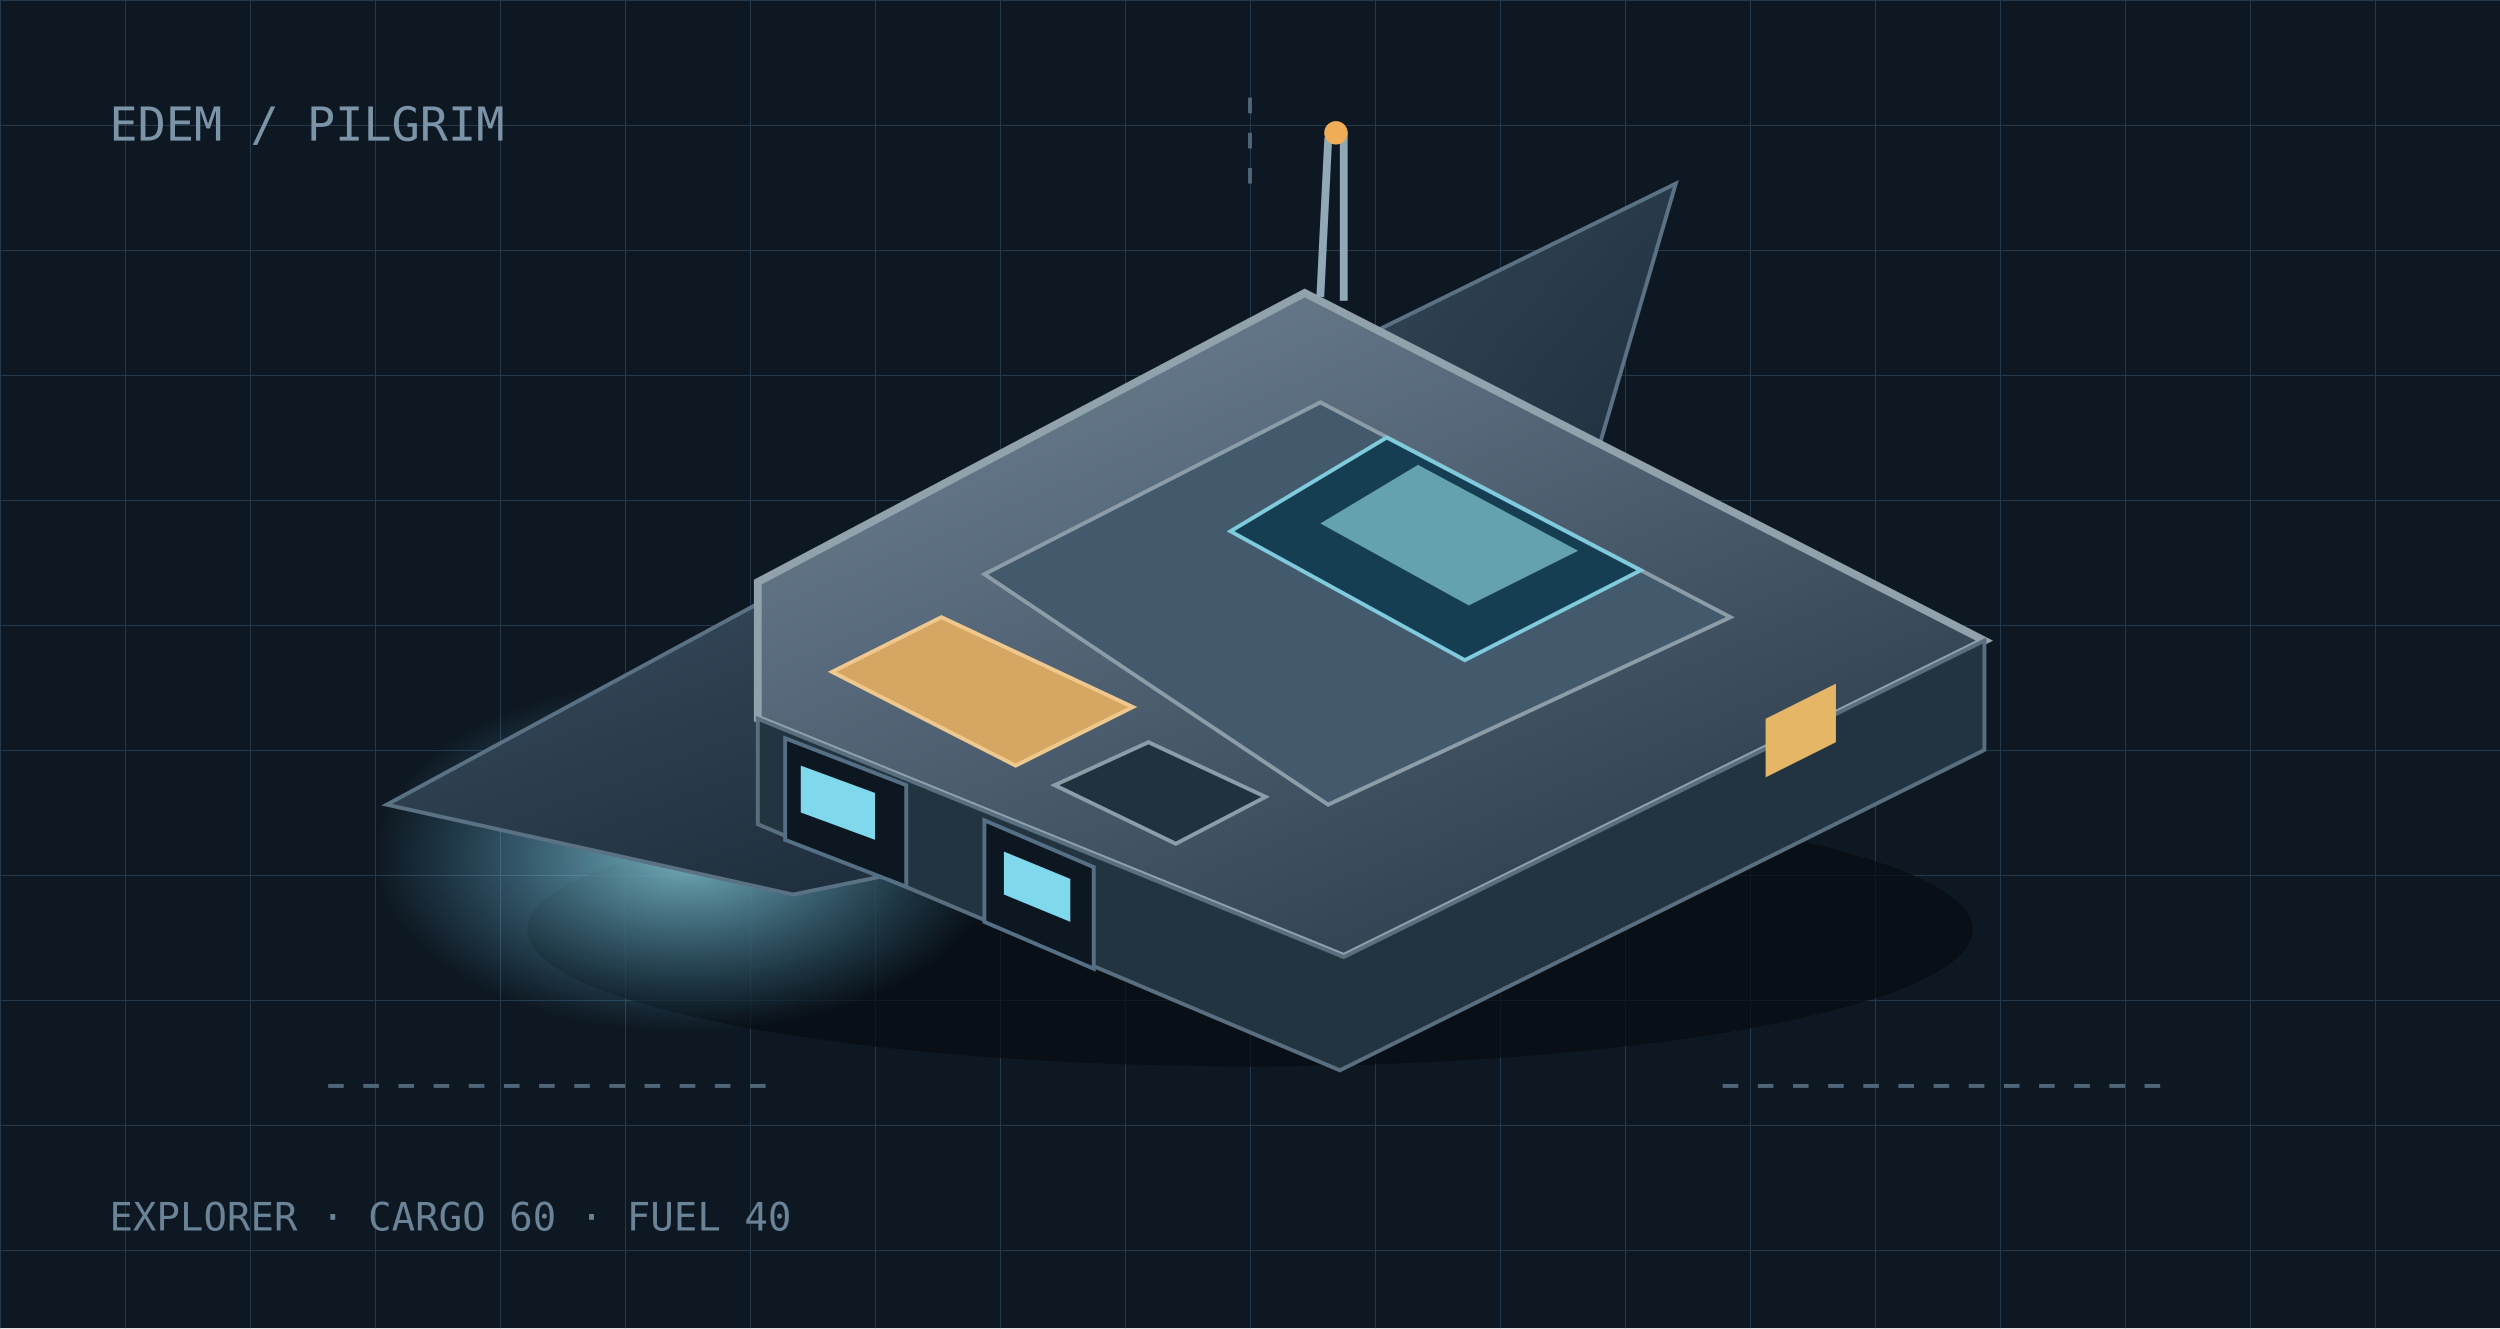
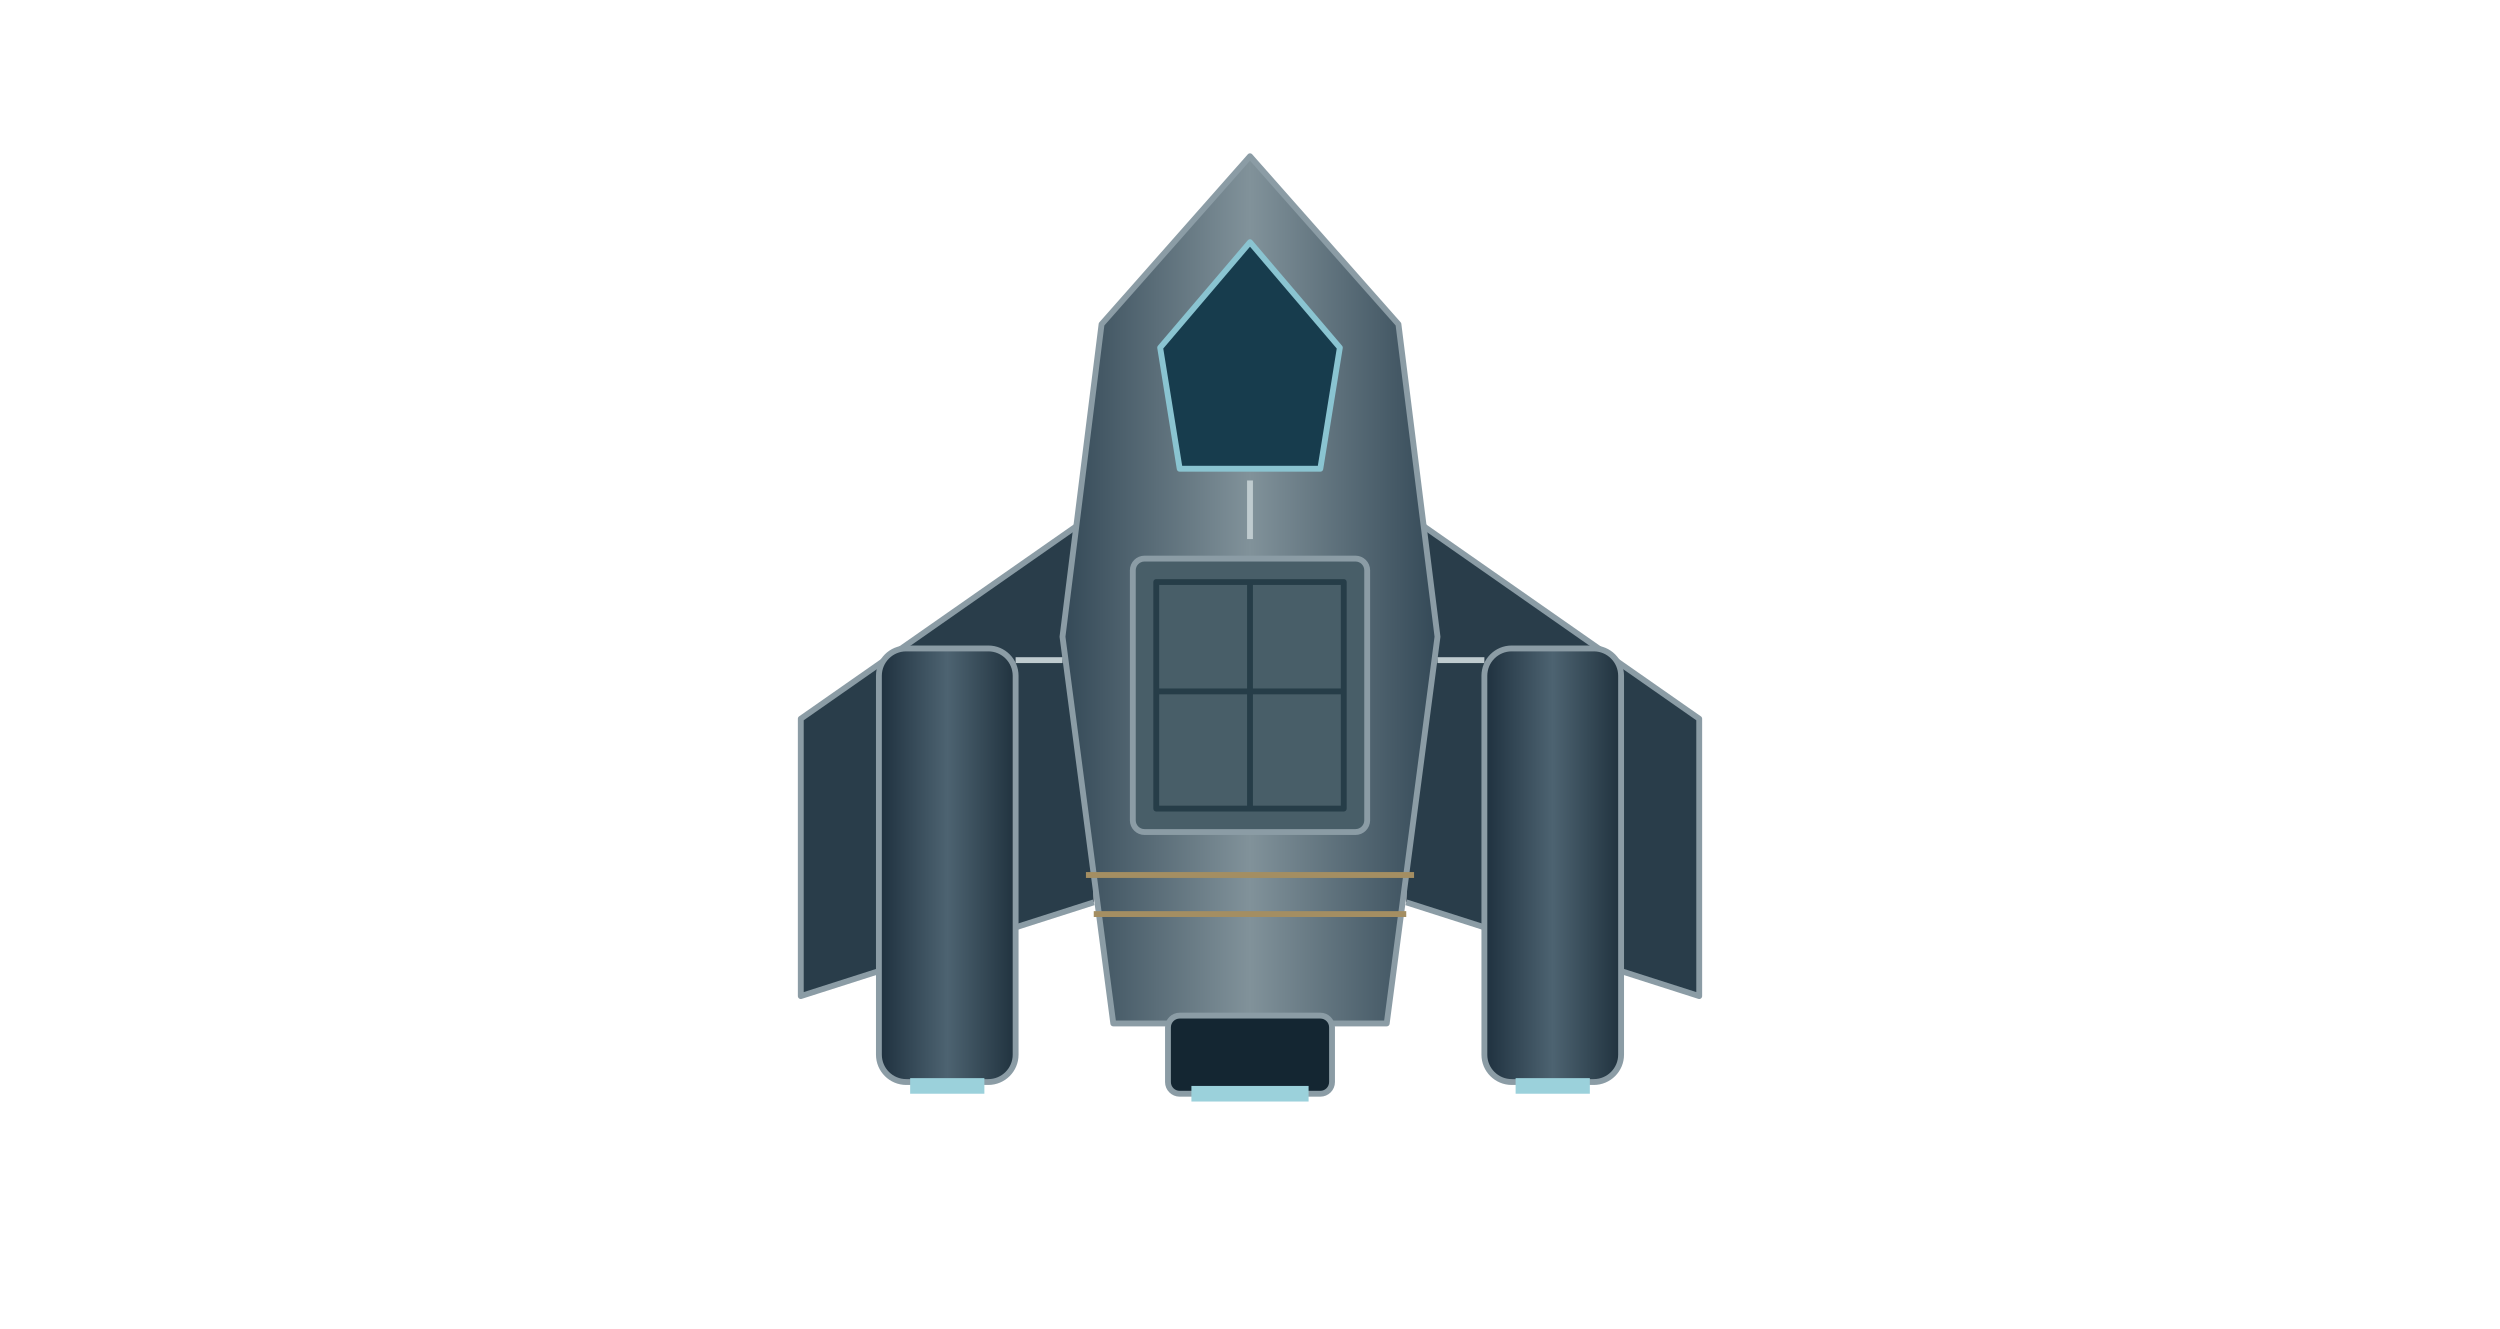
- <svg xmlns="http://www.w3.org/2000/svg" viewBox="0 0 640 340" role="img" aria-label="Pilgrim spacecraft schematic">
+ <svg xmlns="http://www.w3.org/2000/svg" viewBox="0 0 640 340" role="img" aria-label="Pilgrim spacecraft, orthographic top view">
  <defs>
-     <linearGradient id="hull" x2=".8" y2="1">
-       <stop stop-color="#748799" />
-       <stop offset="1" stop-color="#273847" />
+     <linearGradient id="hull" x1="0" y1="0" x2="1" y2="0">
+       <stop stop-color="#344957" />
+       <stop offset=".5" stop-color="#81929a" />
+       <stop offset="1" stop-color="#344957" />
    </linearGradient>
-     <linearGradient id="wing" x2="1" y2="1">
-       <stop stop-color="#394c5e" />
-       <stop offset="1" stop-color="#172634" />
+     <linearGradient id="pod" x2="1" y2="0">
+       <stop stop-color="#1e303e" />
+       <stop offset=".5" stop-color="#4d6371" />
+       <stop offset="1" stop-color="#20323e" />
    </linearGradient>
-     <radialGradient id="glow">
-       <stop stop-color="#a3f4ff" stop-opacity=".7" />
-       <stop offset="1" stop-color="#6acbff" stop-opacity="0" />
-     </radialGradient>
-     <pattern id="grid" width="32" height="32" patternUnits="userSpaceOnUse">
-       <path d="M32 0H0V32" fill="none" stroke="#253b4c" stroke-width=".5" />
-     </pattern>
  </defs>
-   <rect width="640" height="340" fill="#0e1822" />
-   <rect width="640" height="340" fill="url(#grid)" />
-   <ellipse cx="320" cy="238" rx="185" ry="35" fill="#050b11" opacity=".7" />
-   <ellipse cx="176" cy="219" rx="80" ry="45" fill="url(#glow)" />
-   <path d="m195 154-96 52 104 23 98-20z" fill="url(#wing)" stroke="#5b7184" />
-   <path d="m313 104 116-57-28 96-68 40z" fill="url(#wing)" stroke="#5b7184" />
-   <path d="m194 149 140-74 174 89-164 81-150-61z" fill="url(#hull)" stroke="#91a2ad" stroke-width="2" />
-   <path d="m194 184 150 61 164-81v28l-165 82-149-63z" fill="#233441" stroke="#596e7e" />
-   <path d="m252 147 86-44 105 55-103 48z" fill="#435a6c" stroke="#8c9da8" />
-   <path d="m355 112 65 34-45 23-60-33z" fill="#163e52" stroke="#7fcadd" />
-   <path d="m363 119 41 22-28 14-38-21z" fill="#8ed9df" opacity=".65" />
-   <path d="m213 172 28-14 49 23-30 15z" fill="#d6a663" stroke="#efc88d" />
-   <path d="m270 201 24-11 30 14-23 12z" fill="#21313e" stroke="#8b9da9" />
-   <path d="m201 189 31 12v26l-31-12z" fill="#0c1721" stroke="#557084" />
-   <path d="m205 196 19 7v12l-19-7z" fill="#80d8ed" />
-   <path d="m252 210 28 12v26l-28-12z" fill="#0c1721" stroke="#557084" />
-   <path d="m257 218 17 7v11l-17-7z" fill="#80d8ed" />
-   <path d="m452 184 18-9v15l-18 9z" fill="#e6b667" />
-   <path d="m338 76 2-40 4-1v42" fill="none" stroke="#91a9b7" stroke-width="2" />
-   <circle cx="342" cy="34" r="3" fill="#efad58" />
-   <path d="M84 278h115M441 278h116M320 25v24" stroke="#4f6678" stroke-dasharray="4 5" />
-   <text x="28" y="36" fill="#7c94a7" font-family="monospace" font-size="12">EDEM / PILGRIM</text>
-   <text x="28" y="315" fill="#6b8397" font-family="monospace" font-size="10">EXPLORER · CARGO 60 · FUEL 40</text>
+   <g stroke="#8b9ca5" stroke-width="1.5" stroke-linejoin="round">
+     <path d="M278 133L205 184v71l75-24M362 133l73 51v71l-75-24" fill="#293d4a" />
+     <rect x="225" y="166" width="35" height="111" rx="7" fill="url(#pod)" />
+     <rect x="380" y="166" width="35" height="111" rx="7" fill="url(#pod)" />
+     <path d="M285 262l-13-99 10-80 38-43 38 43 10 80-13 99z" fill="url(#hull)" />
+     <path d="M297 89l23-27 23 27-5 31h-36z" fill="#173c4d" stroke="#8ac4d1" />
+     <rect x="290" y="143" width="60" height="70" rx="3" fill="#485e68" />
+     <path d="M296 149h48v58h-48zM320 149v58M296 177h48" fill="none" stroke="#263d48" />
+     <path d="M278 224h84M280 234h80" stroke="#a48e62" />
+     <rect x="299" y="260" width="42" height="20" rx="3" fill="#142632" />
+     <path d="M233 278h19m136 0h19m-102 2h30" stroke="#9bd1db" stroke-width="4" />
+     <path d="M320 123v15M272 169h-12m108 0h12" fill="none" stroke="#bfcbcf" />
+   </g>
</svg>
